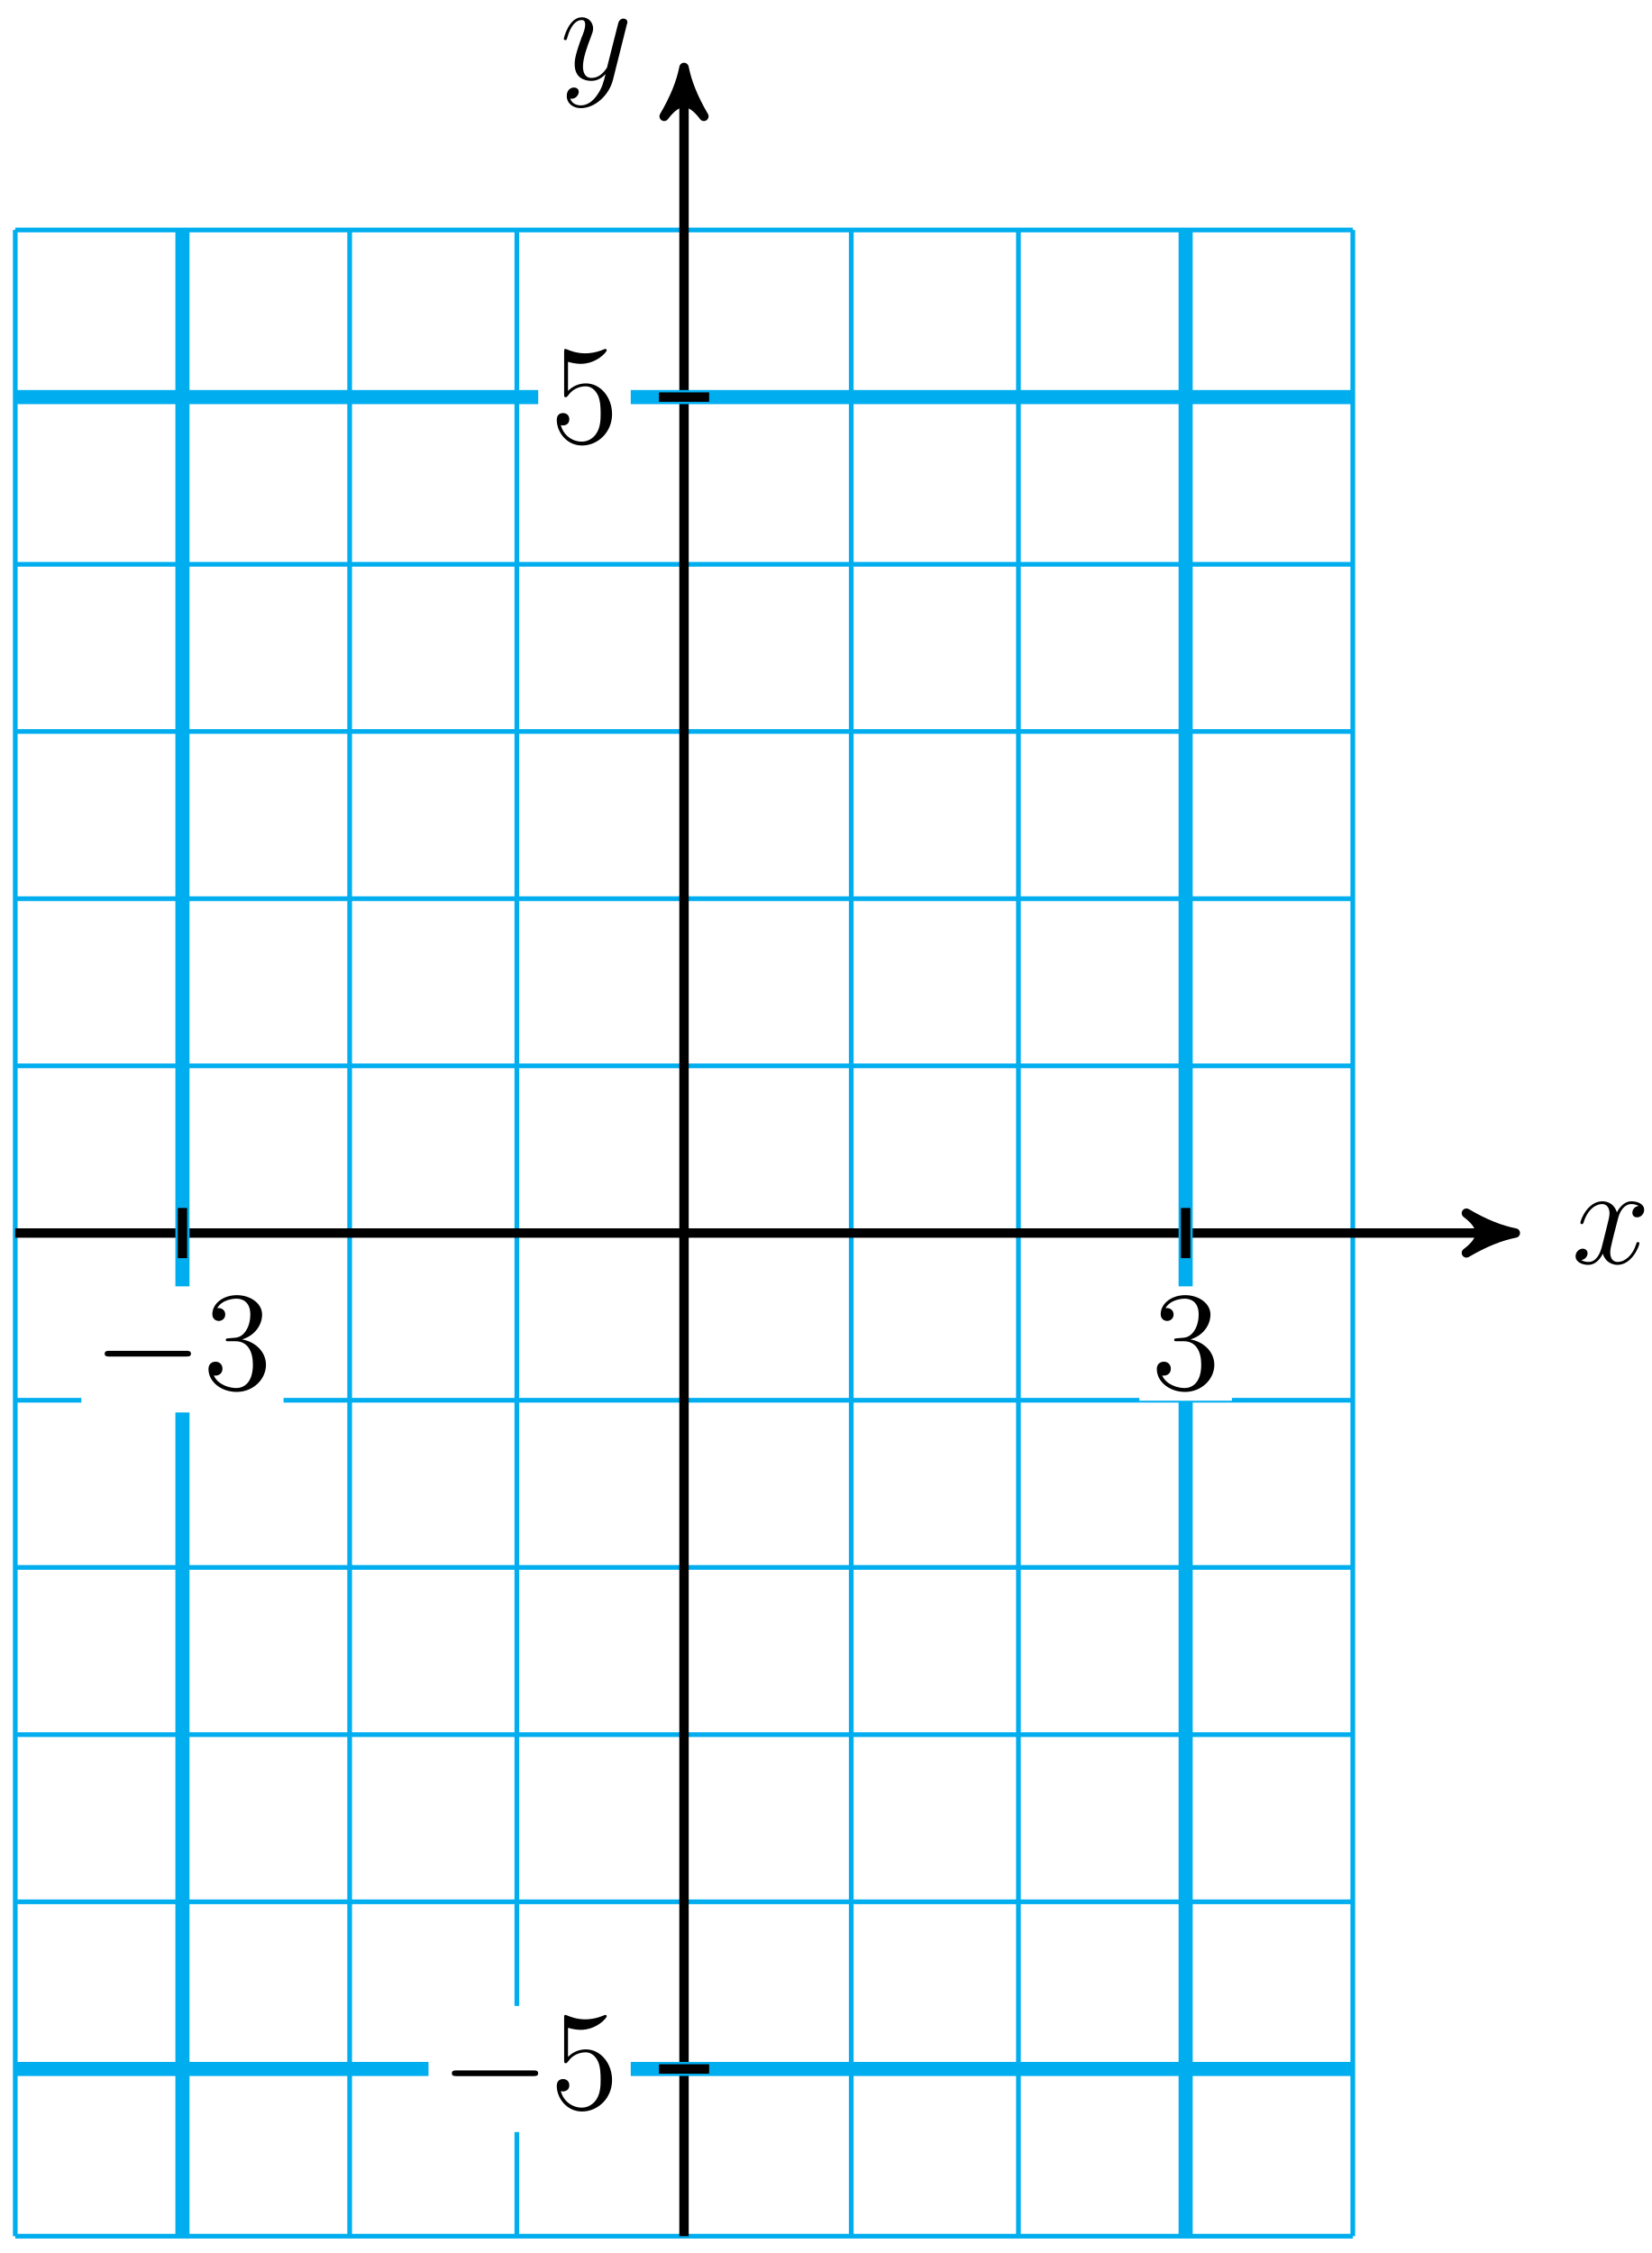
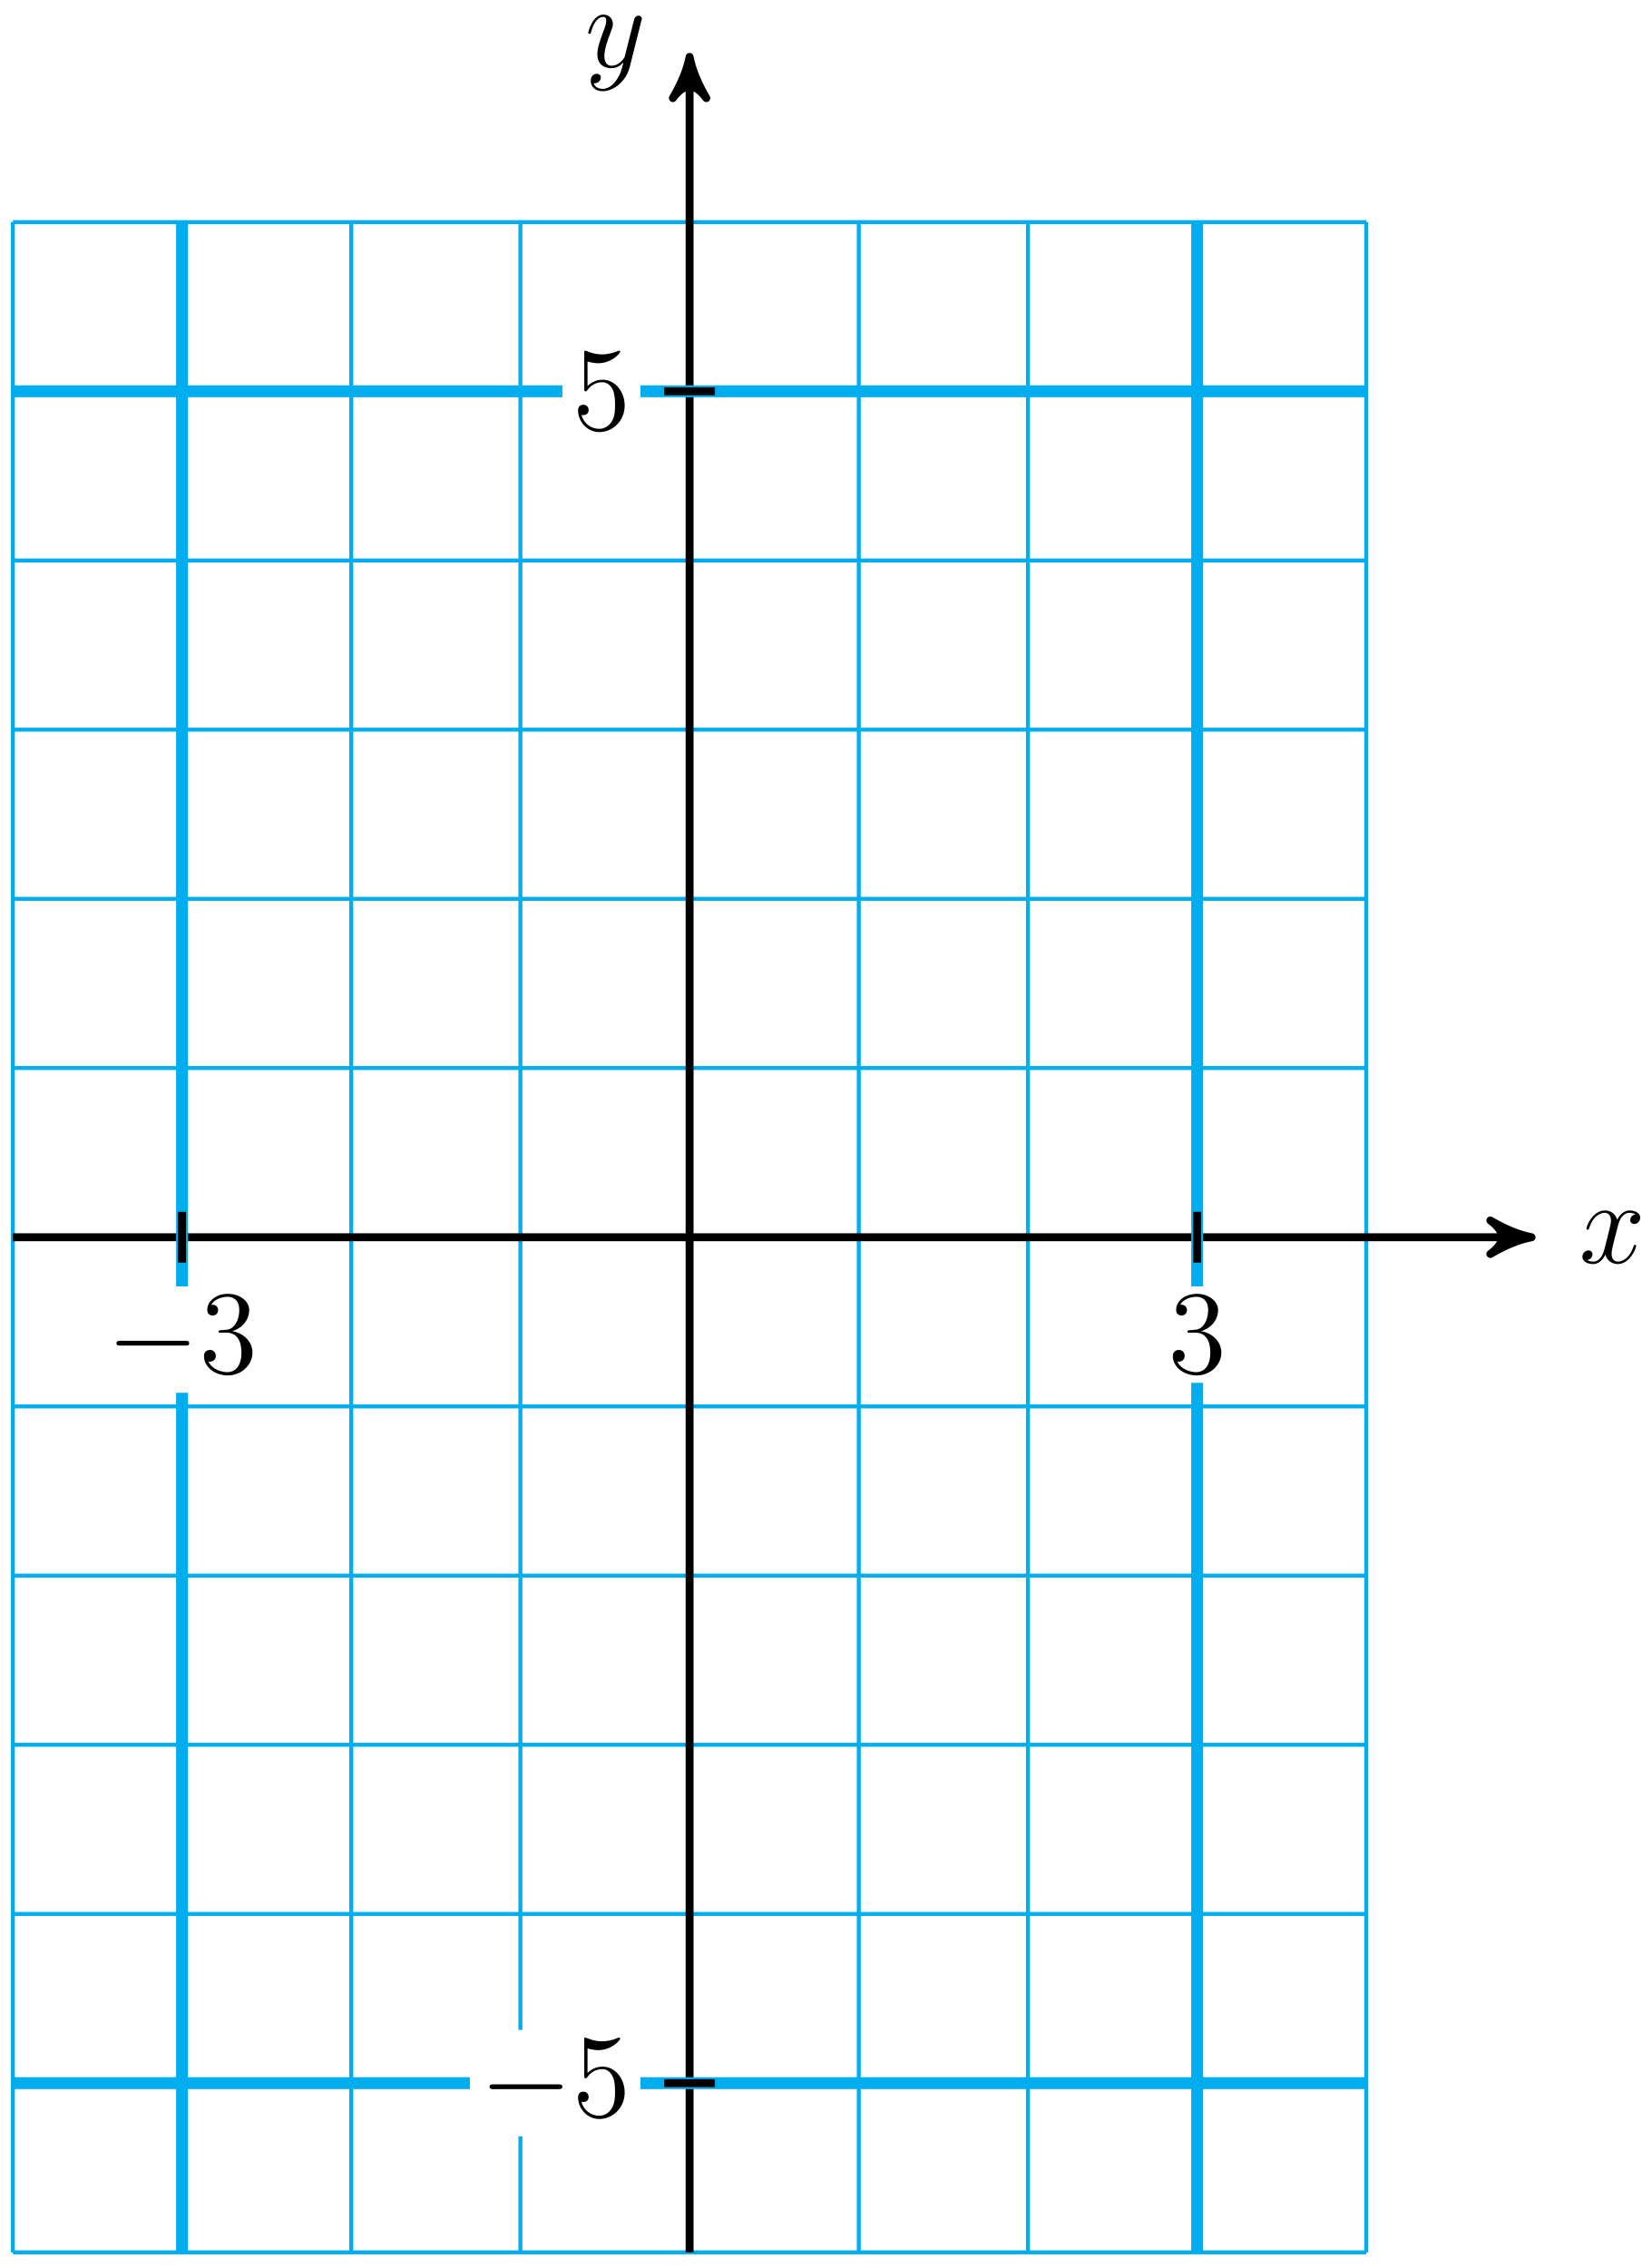
- <svg xmlns="http://www.w3.org/2000/svg" xmlns:xlink="http://www.w3.org/1999/xlink" width="140pt" height="191pt" viewBox="0 0 140 191" version="1.1">
+ <svg xmlns="http://www.w3.org/2000/svg" xmlns:xlink="http://www.w3.org/1999/xlink" width="166pt" height="228pt" viewBox="0 0 166 228" version="1.1">
  <defs>
    <g>
      <symbol overflow="visible" id="glyph0-0">
        <path style="stroke:none;" d="" />
      </symbol>
      <symbol overflow="visible" id="glyph0-1">
        <path style="stroke:none;" d="M 5.672 -4.875 C 5.281 -4.812 5.141 -4.516 5.141 -4.297 C 5.141 -4 5.359 -3.906 5.531 -3.906 C 5.891 -3.906 6.141 -4.219 6.141 -4.547 C 6.141 -5.047 5.562 -5.266 5.062 -5.266 C 4.344 -5.266 3.938 -4.547 3.828 -4.328 C 3.547 -5.219 2.812 -5.266 2.594 -5.266 C 1.375 -5.266 0.734 -3.703 0.734 -3.438 C 0.734 -3.391 0.781 -3.328 0.859 -3.328 C 0.953 -3.328 0.984 -3.406 1 -3.453 C 1.406 -4.781 2.219 -5.031 2.562 -5.031 C 3.094 -5.031 3.203 -4.531 3.203 -4.25 C 3.203 -3.984 3.125 -3.703 2.984 -3.125 L 2.578 -1.5 C 2.406 -0.781 2.062 -0.125 1.422 -0.125 C 1.359 -0.125 1.062 -0.125 0.812 -0.281 C 1.25 -0.359 1.344 -0.719 1.344 -0.859 C 1.344 -1.094 1.156 -1.25 0.938 -1.25 C 0.641 -1.25 0.328 -0.984 0.328 -0.609 C 0.328 -0.109 0.891 0.125 1.406 0.125 C 1.984 0.125 2.391 -0.328 2.641 -0.828 C 2.828 -0.125 3.438 0.125 3.875 0.125 C 5.094 0.125 5.734 -1.453 5.734 -1.703 C 5.734 -1.766 5.688 -1.812 5.625 -1.812 C 5.516 -1.812 5.5 -1.75 5.469 -1.656 C 5.141 -0.609 4.453 -0.125 3.906 -0.125 C 3.484 -0.125 3.266 -0.438 3.266 -0.922 C 3.266 -1.188 3.312 -1.375 3.5 -2.156 L 3.922 -3.797 C 4.094 -4.5 4.5 -5.031 5.062 -5.031 C 5.078 -5.031 5.422 -5.031 5.672 -4.875 Z M 5.672 -4.875 " />
      </symbol>
      <symbol overflow="visible" id="glyph0-2">
        <path style="stroke:none;" d="M 3.141 1.344 C 2.828 1.797 2.359 2.203 1.766 2.203 C 1.625 2.203 1.047 2.172 0.875 1.625 C 0.906 1.641 0.969 1.641 0.984 1.641 C 1.344 1.641 1.594 1.328 1.594 1.047 C 1.594 0.781 1.359 0.688 1.188 0.688 C 0.984 0.688 0.578 0.828 0.578 1.406 C 0.578 2.016 1.094 2.438 1.766 2.438 C 2.969 2.438 4.172 1.344 4.5 0.016 L 5.672 -4.656 C 5.688 -4.703 5.719 -4.781 5.719 -4.859 C 5.719 -5.031 5.562 -5.156 5.391 -5.156 C 5.281 -5.156 5.031 -5.109 4.938 -4.75 L 4.047 -1.234 C 4 -1.016 4 -0.984 3.891 -0.859 C 3.656 -0.531 3.266 -0.125 2.688 -0.125 C 2.016 -0.125 1.953 -0.781 1.953 -1.094 C 1.953 -1.781 2.281 -2.703 2.609 -3.562 C 2.734 -3.906 2.812 -4.078 2.812 -4.312 C 2.812 -4.812 2.453 -5.266 1.859 -5.266 C 0.766 -5.266 0.328 -3.531 0.328 -3.438 C 0.328 -3.391 0.375 -3.328 0.453 -3.328 C 0.562 -3.328 0.578 -3.375 0.625 -3.547 C 0.906 -4.547 1.359 -5.031 1.828 -5.031 C 1.938 -5.031 2.141 -5.031 2.141 -4.641 C 2.141 -4.328 2.016 -3.984 1.828 -3.531 C 1.25 -1.953 1.25 -1.562 1.25 -1.281 C 1.25 -0.141 2.062 0.125 2.656 0.125 C 3 0.125 3.438 0.016 3.844 -0.438 L 3.859 -0.422 C 3.688 0.281 3.562 0.75 3.141 1.344 Z M 3.141 1.344 " />
      </symbol>
      <symbol overflow="visible" id="glyph1-0">
        <path style="stroke:none;" d="" />
      </symbol>
      <symbol overflow="visible" id="glyph1-1">
        <path style="stroke:none;" d="M 7.875 -2.75 C 8.078 -2.75 8.297 -2.75 8.297 -2.984 C 8.297 -3.234 8.078 -3.234 7.875 -3.234 L 1.406 -3.234 C 1.203 -3.234 0.984 -3.234 0.984 -2.984 C 0.984 -2.75 1.203 -2.75 1.406 -2.75 Z M 7.875 -2.75 " />
      </symbol>
      <symbol overflow="visible" id="glyph2-0">
        <path style="stroke:none;" d="" />
      </symbol>
      <symbol overflow="visible" id="glyph2-1">
        <path style="stroke:none;" d="M 2.203 -4.297 C 2 -4.281 1.953 -4.266 1.953 -4.156 C 1.953 -4.047 2.016 -4.047 2.219 -4.047 L 2.766 -4.047 C 3.797 -4.047 4.25 -3.203 4.25 -2.062 C 4.25 -0.484 3.438 -0.078 2.844 -0.078 C 2.266 -0.078 1.297 -0.344 0.938 -1.141 C 1.328 -1.078 1.672 -1.297 1.672 -1.719 C 1.672 -2.062 1.422 -2.312 1.094 -2.312 C 0.797 -2.312 0.484 -2.141 0.484 -1.688 C 0.484 -0.625 1.547 0.25 2.875 0.25 C 4.297 0.25 5.359 -0.844 5.359 -2.047 C 5.359 -3.141 4.469 -4 3.328 -4.203 C 4.359 -4.5 5.031 -5.375 5.031 -6.312 C 5.031 -7.25 4.047 -7.953 2.891 -7.953 C 1.703 -7.953 0.812 -7.219 0.812 -6.344 C 0.812 -5.875 1.188 -5.766 1.359 -5.766 C 1.609 -5.766 1.906 -5.953 1.906 -6.312 C 1.906 -6.688 1.609 -6.859 1.344 -6.859 C 1.281 -6.859 1.25 -6.859 1.219 -6.844 C 1.672 -7.656 2.797 -7.656 2.859 -7.656 C 3.25 -7.656 4.031 -7.484 4.031 -6.312 C 4.031 -6.078 4 -5.422 3.641 -4.906 C 3.281 -4.375 2.875 -4.344 2.562 -4.328 Z M 2.203 -4.297 " />
      </symbol>
      <symbol overflow="visible" id="glyph2-2">
        <path style="stroke:none;" d="M 1.531 -6.844 C 2.047 -6.688 2.469 -6.672 2.594 -6.672 C 3.938 -6.672 4.812 -7.656 4.812 -7.828 C 4.812 -7.875 4.781 -7.938 4.703 -7.938 C 4.688 -7.938 4.656 -7.938 4.547 -7.891 C 3.891 -7.609 3.312 -7.562 3 -7.562 C 2.219 -7.562 1.656 -7.812 1.422 -7.906 C 1.344 -7.938 1.312 -7.938 1.297 -7.938 C 1.203 -7.938 1.203 -7.859 1.203 -7.672 L 1.203 -4.125 C 1.203 -3.906 1.203 -3.844 1.344 -3.844 C 1.406 -3.844 1.422 -3.844 1.547 -4 C 1.875 -4.484 2.438 -4.766 3.031 -4.766 C 3.672 -4.766 3.984 -4.188 4.078 -3.984 C 4.281 -3.516 4.297 -2.922 4.297 -2.469 C 4.297 -2.016 4.297 -1.344 3.953 -0.797 C 3.688 -0.375 3.234 -0.078 2.703 -0.078 C 1.906 -0.078 1.141 -0.609 0.922 -1.484 C 0.984 -1.453 1.047 -1.453 1.109 -1.453 C 1.312 -1.453 1.641 -1.562 1.641 -1.969 C 1.641 -2.312 1.406 -2.5 1.109 -2.5 C 0.891 -2.5 0.578 -2.391 0.578 -1.922 C 0.578 -0.906 1.406 0.25 2.719 0.25 C 4.078 0.25 5.266 -0.891 5.266 -2.406 C 5.266 -3.828 4.297 -5.016 3.047 -5.016 C 2.359 -5.016 1.844 -4.703 1.531 -4.375 Z M 1.531 -6.844 " />
      </symbol>
    </g>
  </defs>
  <g id="surface1">
-     <path style="fill:none;stroke-width:0.399;stroke-linecap:butt;stroke-linejoin:miter;stroke:rgb(0%,67.839%,93.729%);stroke-opacity:1;stroke-miterlimit:10;" d="M -56.693 -85.041 L 56.694 -85.041 M -56.693 -70.865 L 56.694 -70.865 M -56.693 -56.694 L 56.694 -56.694 M -56.693 -42.522 L 56.694 -42.522 M -56.693 -28.346 L 56.694 -28.346 M -56.693 -14.174 L 56.694 -14.174 M -56.693 0.002 L 56.694 0.002 M -56.693 14.174 L 56.694 14.174 M -56.693 28.346 L 56.694 28.346 M -56.693 42.521 L 56.694 42.521 M -56.693 56.693 L 56.694 56.693 M -56.693 70.869 L 56.694 70.869 M -56.693 85.037 L 56.694 85.037 M -56.693 -85.041 L -56.693 85.041 M -42.521 -85.041 L -42.521 85.041 M -28.345 -85.041 L -28.345 85.041 M -14.174 -85.041 L -14.174 85.041 M -0.002 -85.041 L -0.002 85.041 M 14.174 -85.041 L 14.174 85.041 M 28.346 -85.041 L 28.346 85.041 M 42.522 -85.041 L 42.522 85.041 M 56.69 -85.041 L 56.69 85.041 " transform="matrix(1,0,0,-1,57.986,104.533)" />
-     <path style="fill:none;stroke-width:0.797;stroke-linecap:butt;stroke-linejoin:miter;stroke:rgb(0%,0%,0%);stroke-opacity:1;stroke-miterlimit:10;" d="M -56.693 0.002 L 69.432 0.002 " transform="matrix(1,0,0,-1,57.986,104.533)" />
-     <path style="fill-rule:nonzero;fill:rgb(0%,0%,0%);fill-opacity:1;stroke-width:0.797;stroke-linecap:butt;stroke-linejoin:round;stroke:rgb(0%,0%,0%);stroke-opacity:1;stroke-miterlimit:10;" d="M 1.035 0.002 C -0.258 0.26 -1.555 0.775 -3.11 1.685 C -1.555 0.517 -1.555 -0.518 -3.11 -1.682 C -1.555 -0.776 -0.258 -0.26 1.035 0.002 Z M 1.035 0.002 " transform="matrix(1,0,0,-1,127.4184,104.533)" />
+     <path style="fill:none;stroke-width:0.399;stroke-linecap:butt;stroke-linejoin:miter;stroke:rgb(0%,67.839%,93.729%);stroke-opacity:1;stroke-miterlimit:10;" d="M -68.032 -102.049 L 68.034 -102.049 M -68.032 -85.041 L 68.034 -85.041 M -68.032 -68.033 L 68.034 -68.033 M -68.032 -51.025 L 68.034 -51.025 M -68.032 -34.018 L 68.034 -34.018 M -68.032 -17.01 L 68.034 -17.01 M -68.032 -0.002 L 68.034 -0.002 M -68.032 17.01 L 68.034 17.01 M -68.032 34.018 L 68.034 34.018 M -68.032 51.025 L 68.034 51.025 M -68.032 68.033 L 68.034 68.033 M -68.032 85.041 L 68.034 85.041 M -68.032 102.045 L 68.034 102.045 M -68.032 -102.049 L -68.032 102.049 M -51.024 -102.049 L -51.024 102.049 M -34.016 -102.049 L -34.016 102.049 M -17.009 -102.049 L -17.009 102.049 M -0.001 -102.049 L -0.001 102.049 M 17.007 -102.049 L 17.007 102.049 M 34.015 -102.049 L 34.015 102.049 M 51.027 -102.049 L 51.027 102.049 M 68.027 -102.049 L 68.027 102.049 " transform="matrix(1,0,0,-1,69.325,124.377)" />
+     <path style="fill:none;stroke-width:0.797;stroke-linecap:butt;stroke-linejoin:miter;stroke:rgb(0%,0%,0%);stroke-opacity:1;stroke-miterlimit:10;" d="M -68.032 -0.002 L 83.609 -0.002 " transform="matrix(1,0,0,-1,69.325,124.377)" />
+     <path style="fill-rule:nonzero;fill:rgb(0%,0%,0%);fill-opacity:1;stroke-width:0.797;stroke-linecap:butt;stroke-linejoin:round;stroke:rgb(0%,0%,0%);stroke-opacity:1;stroke-miterlimit:10;" d="M 1.037 -0.002 C -0.26 0.26 -1.553 0.775 -3.107 1.686 C -1.553 0.518 -1.553 -0.518 -3.107 -1.685 C -1.553 -0.775 -0.26 -0.26 1.037 -0.002 Z M 1.037 -0.002 " transform="matrix(1,0,0,-1,152.9317,124.377)" />
    <g style="fill:rgb(0%,0%,0%);fill-opacity:1;">
-       <use xlink:href="#glyph0-1" x="133.236" y="107.107" />
+       <use xlink:href="#glyph0-1" x="158.749" y="126.951" />
    </g>
-     <path style="fill:none;stroke-width:0.797;stroke-linecap:butt;stroke-linejoin:miter;stroke:rgb(0%,0%,0%);stroke-opacity:1;stroke-miterlimit:10;" d="M -0.002 -85.041 L -0.002 97.779 " transform="matrix(1,0,0,-1,57.986,104.533)" />
-     <path style="fill-rule:nonzero;fill:rgb(0%,0%,0%);fill-opacity:1;stroke-width:0.797;stroke-linecap:butt;stroke-linejoin:round;stroke:rgb(0%,0%,0%);stroke-opacity:1;stroke-miterlimit:10;" d="M 1.035 0.002 C -0.258 0.259 -1.555 0.779 -3.109 1.685 C -1.555 0.517 -1.555 -0.518 -3.109 -1.682 C -1.555 -0.776 -0.258 -0.26 1.035 0.002 Z M 1.035 0.002 " transform="matrix(0,-1,-1,0,57.986,6.7538)" />
+     <path style="fill:none;stroke-width:0.797;stroke-linecap:butt;stroke-linejoin:miter;stroke:rgb(0%,0%,0%);stroke-opacity:1;stroke-miterlimit:10;" d="M -0.001 -102.049 L -0.001 117.623 " transform="matrix(1,0,0,-1,69.325,124.377)" />
+     <path style="fill-rule:nonzero;fill:rgb(0%,0%,0%);fill-opacity:1;stroke-width:0.797;stroke-linecap:butt;stroke-linejoin:round;stroke:rgb(0%,0%,0%);stroke-opacity:1;stroke-miterlimit:10;" d="M 1.035 0.001 C -0.258 0.259 -1.555 0.778 -3.109 1.684 C -1.555 0.516 -1.555 -0.519 -3.109 -1.683 C -1.555 -0.777 -0.258 -0.261 1.035 0.001 Z M 1.035 0.001 " transform="matrix(0,-1,-1,0,69.325,6.75382)" />
    <g style="fill:rgb(0%,0%,0%);fill-opacity:1;">
-       <use xlink:href="#glyph0-2" x="47.466" y="6.731" />
+       <use xlink:href="#glyph0-2" x="58.805" y="6.731" />
    </g>
-     <path style="fill:none;stroke-width:1.196;stroke-linecap:butt;stroke-linejoin:miter;stroke:rgb(0%,67.839%,93.729%);stroke-opacity:1;stroke-miterlimit:10;" d="M -42.521 -85.041 L -42.521 85.041 " transform="matrix(1,0,0,-1,57.986,104.533)" />
-     <path style="fill:none;stroke-width:0.797;stroke-linecap:butt;stroke-linejoin:miter;stroke:rgb(0%,0%,0%);stroke-opacity:1;stroke-miterlimit:10;" d="M -42.521 2.127 L -42.521 -2.127 " transform="matrix(1,0,0,-1,57.986,104.533)" />
-     <path style=" stroke:none;fill-rule:nonzero;fill:rgb(100%,100%,100%);fill-opacity:1;" d="M 6.895 119.742 L 24.039 119.742 L 24.039 109.051 L 6.895 109.051 Z M 6.895 119.742 " />
+     <path style="fill:none;stroke-width:1.196;stroke-linecap:butt;stroke-linejoin:miter;stroke:rgb(0%,67.839%,93.729%);stroke-opacity:1;stroke-miterlimit:10;" d="M -51.024 -102.049 L -51.024 102.049 " transform="matrix(1,0,0,-1,69.325,124.377)" />
+     <path style="fill:none;stroke-width:0.797;stroke-linecap:butt;stroke-linejoin:miter;stroke:rgb(0%,0%,0%);stroke-opacity:1;stroke-miterlimit:10;" d="M -51.024 2.553 L -51.024 -2.553 " transform="matrix(1,0,0,-1,69.325,124.377)" />
+     <path style=" stroke:none;fill-rule:nonzero;fill:rgb(100%,100%,100%);fill-opacity:1;" d="M 9.727 140.012 L 26.871 140.012 L 26.871 129.32 L 9.727 129.32 Z M 9.727 140.012 " />
    <g style="fill:rgb(0%,0%,0%);fill-opacity:1;">
-       <use xlink:href="#glyph1-1" x="7.89" y="117.751" />
+       <use xlink:href="#glyph1-1" x="10.724" y="138.02" />
    </g>
    <g style="fill:rgb(0%,0%,0%);fill-opacity:1;">
-       <use xlink:href="#glyph2-1" x="17.188" y="117.751" />
+       <use xlink:href="#glyph2-1" x="20.022" y="138.02" />
    </g>
-     <path style="fill:none;stroke-width:1.196;stroke-linecap:butt;stroke-linejoin:miter;stroke:rgb(0%,67.839%,93.729%);stroke-opacity:1;stroke-miterlimit:10;" d="M 42.522 -85.041 L 42.522 85.041 " transform="matrix(1,0,0,-1,57.986,104.533)" />
-     <path style="fill:none;stroke-width:0.797;stroke-linecap:butt;stroke-linejoin:miter;stroke:rgb(0%,0%,0%);stroke-opacity:1;stroke-miterlimit:10;" d="M 42.522 2.127 L 42.522 -2.127 " transform="matrix(1,0,0,-1,57.986,104.533)" />
-     <path style=" stroke:none;fill-rule:nonzero;fill:rgb(100%,100%,100%);fill-opacity:1;" d="M 96.582 118.746 L 104.43 118.746 L 104.43 109.051 L 96.582 109.051 Z M 96.582 118.746 " />
+     <path style="fill:none;stroke-width:1.196;stroke-linecap:butt;stroke-linejoin:miter;stroke:rgb(0%,67.839%,93.729%);stroke-opacity:1;stroke-miterlimit:10;" d="M 51.027 -102.049 L 51.027 102.049 " transform="matrix(1,0,0,-1,69.325,124.377)" />
+     <path style="fill:none;stroke-width:0.797;stroke-linecap:butt;stroke-linejoin:miter;stroke:rgb(0%,0%,0%);stroke-opacity:1;stroke-miterlimit:10;" d="M 51.027 2.553 L 51.027 -2.553 " transform="matrix(1,0,0,-1,69.325,124.377)" />
+     <path style=" stroke:none;fill-rule:nonzero;fill:rgb(100%,100%,100%);fill-opacity:1;" d="M 116.426 139.016 L 124.273 139.016 L 124.273 129.32 L 116.426 129.32 Z M 116.426 139.016 " />
    <g style="fill:rgb(0%,0%,0%);fill-opacity:1;">
-       <use xlink:href="#glyph2-1" x="97.58" y="117.751" />
+       <use xlink:href="#glyph2-1" x="117.423" y="138.02" />
    </g>
-     <path style="fill:none;stroke-width:1.196;stroke-linecap:butt;stroke-linejoin:miter;stroke:rgb(0%,67.839%,93.729%);stroke-opacity:1;stroke-miterlimit:10;" d="M -56.693 -70.865 L 56.694 -70.865 " transform="matrix(1,0,0,-1,57.986,104.533)" />
-     <path style="fill:none;stroke-width:0.797;stroke-linecap:butt;stroke-linejoin:miter;stroke:rgb(0%,0%,0%);stroke-opacity:1;stroke-miterlimit:10;" d="M 2.127 -70.865 L -2.127 -70.865 " transform="matrix(1,0,0,-1,57.986,104.533)" />
-     <path style=" stroke:none;fill-rule:nonzero;fill:rgb(100%,100%,100%);fill-opacity:1;" d="M 36.324 180.746 L 53.469 180.746 L 53.469 170.055 L 36.324 170.055 Z M 36.324 180.746 " />
+     <path style="fill:none;stroke-width:1.196;stroke-linecap:butt;stroke-linejoin:miter;stroke:rgb(0%,67.839%,93.729%);stroke-opacity:1;stroke-miterlimit:10;" d="M -68.032 -85.041 L 68.034 -85.041 " transform="matrix(1,0,0,-1,69.325,124.377)" />
+     <path style="fill:none;stroke-width:0.797;stroke-linecap:butt;stroke-linejoin:miter;stroke:rgb(0%,0%,0%);stroke-opacity:1;stroke-miterlimit:10;" d="M 2.55 -85.041 L -2.552 -85.041 " transform="matrix(1,0,0,-1,69.325,124.377)" />
+     <path style=" stroke:none;fill-rule:nonzero;fill:rgb(100%,100%,100%);fill-opacity:1;" d="M 47.238 214.766 L 64.383 214.766 L 64.383 204.07 L 47.238 204.07 Z M 47.238 214.766 " />
    <g style="fill:rgb(0%,0%,0%);fill-opacity:1;">
-       <use xlink:href="#glyph1-1" x="37.321" y="178.754" />
+       <use xlink:href="#glyph1-1" x="48.235" y="212.772" />
    </g>
    <g style="fill:rgb(0%,0%,0%);fill-opacity:1;">
-       <use xlink:href="#glyph2-2" x="46.619" y="178.754" />
+       <use xlink:href="#glyph2-2" x="57.533" y="212.772" />
    </g>
-     <path style="fill:none;stroke-width:1.196;stroke-linecap:butt;stroke-linejoin:miter;stroke:rgb(0%,67.839%,93.729%);stroke-opacity:1;stroke-miterlimit:10;" d="M -56.693 70.869 L 56.694 70.869 " transform="matrix(1,0,0,-1,57.986,104.533)" />
-     <path style="fill:none;stroke-width:0.797;stroke-linecap:butt;stroke-linejoin:miter;stroke:rgb(0%,0%,0%);stroke-opacity:1;stroke-miterlimit:10;" d="M 2.127 70.869 L -2.127 70.869 " transform="matrix(1,0,0,-1,57.986,104.533)" />
-     <path style=" stroke:none;fill-rule:nonzero;fill:rgb(100%,100%,100%);fill-opacity:1;" d="M 45.625 38.516 L 53.469 38.516 L 53.469 28.816 L 45.625 28.816 Z M 45.625 38.516 " />
+     <path style="fill:none;stroke-width:1.196;stroke-linecap:butt;stroke-linejoin:miter;stroke:rgb(0%,67.839%,93.729%);stroke-opacity:1;stroke-miterlimit:10;" d="M -68.032 85.041 L 68.034 85.041 " transform="matrix(1,0,0,-1,69.325,124.377)" />
+     <path style="fill:none;stroke-width:0.797;stroke-linecap:butt;stroke-linejoin:miter;stroke:rgb(0%,0%,0%);stroke-opacity:1;stroke-miterlimit:10;" d="M 2.55 85.041 L -2.552 85.041 " transform="matrix(1,0,0,-1,69.325,124.377)" />
+     <path style=" stroke:none;fill-rule:nonzero;fill:rgb(100%,100%,100%);fill-opacity:1;" d="M 56.535 44.184 L 64.383 44.184 L 64.383 34.488 L 56.535 34.488 Z M 56.535 44.184 " />
    <g style="fill:rgb(0%,0%,0%);fill-opacity:1;">
-       <use xlink:href="#glyph2-2" x="46.619" y="37.518" />
+       <use xlink:href="#glyph2-2" x="57.533" y="43.188" />
    </g>
  </g>
</svg>
